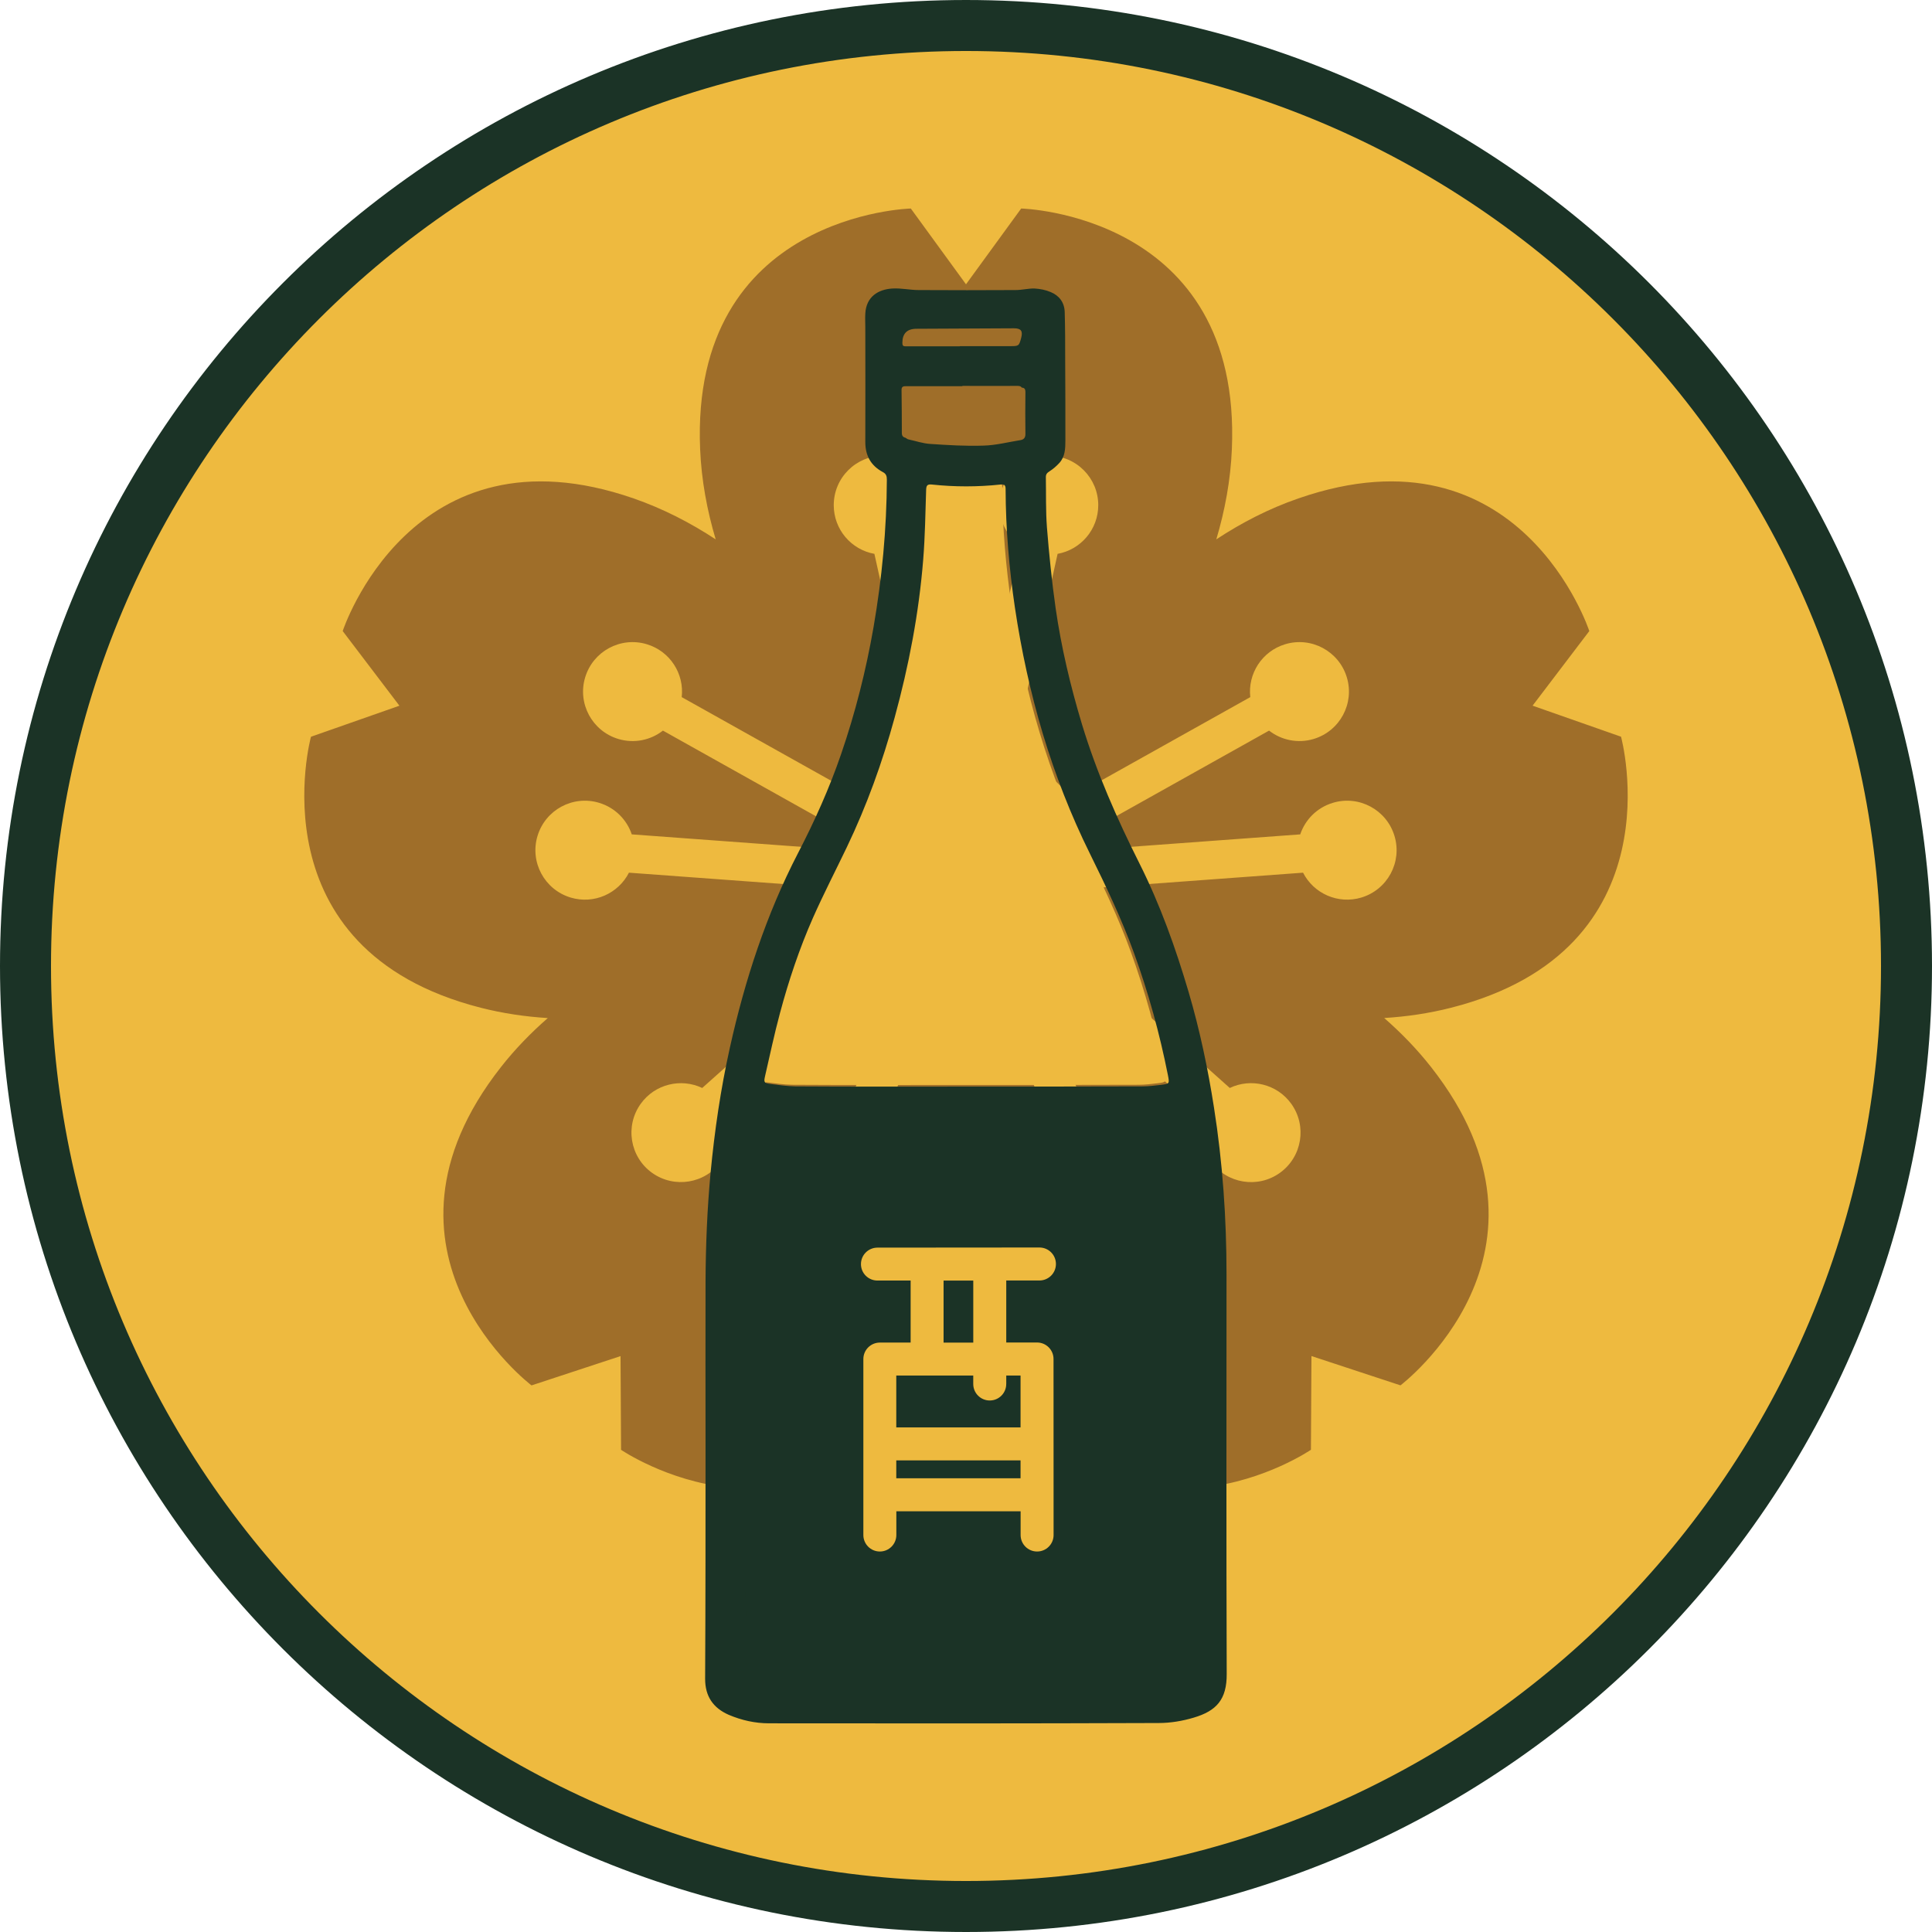
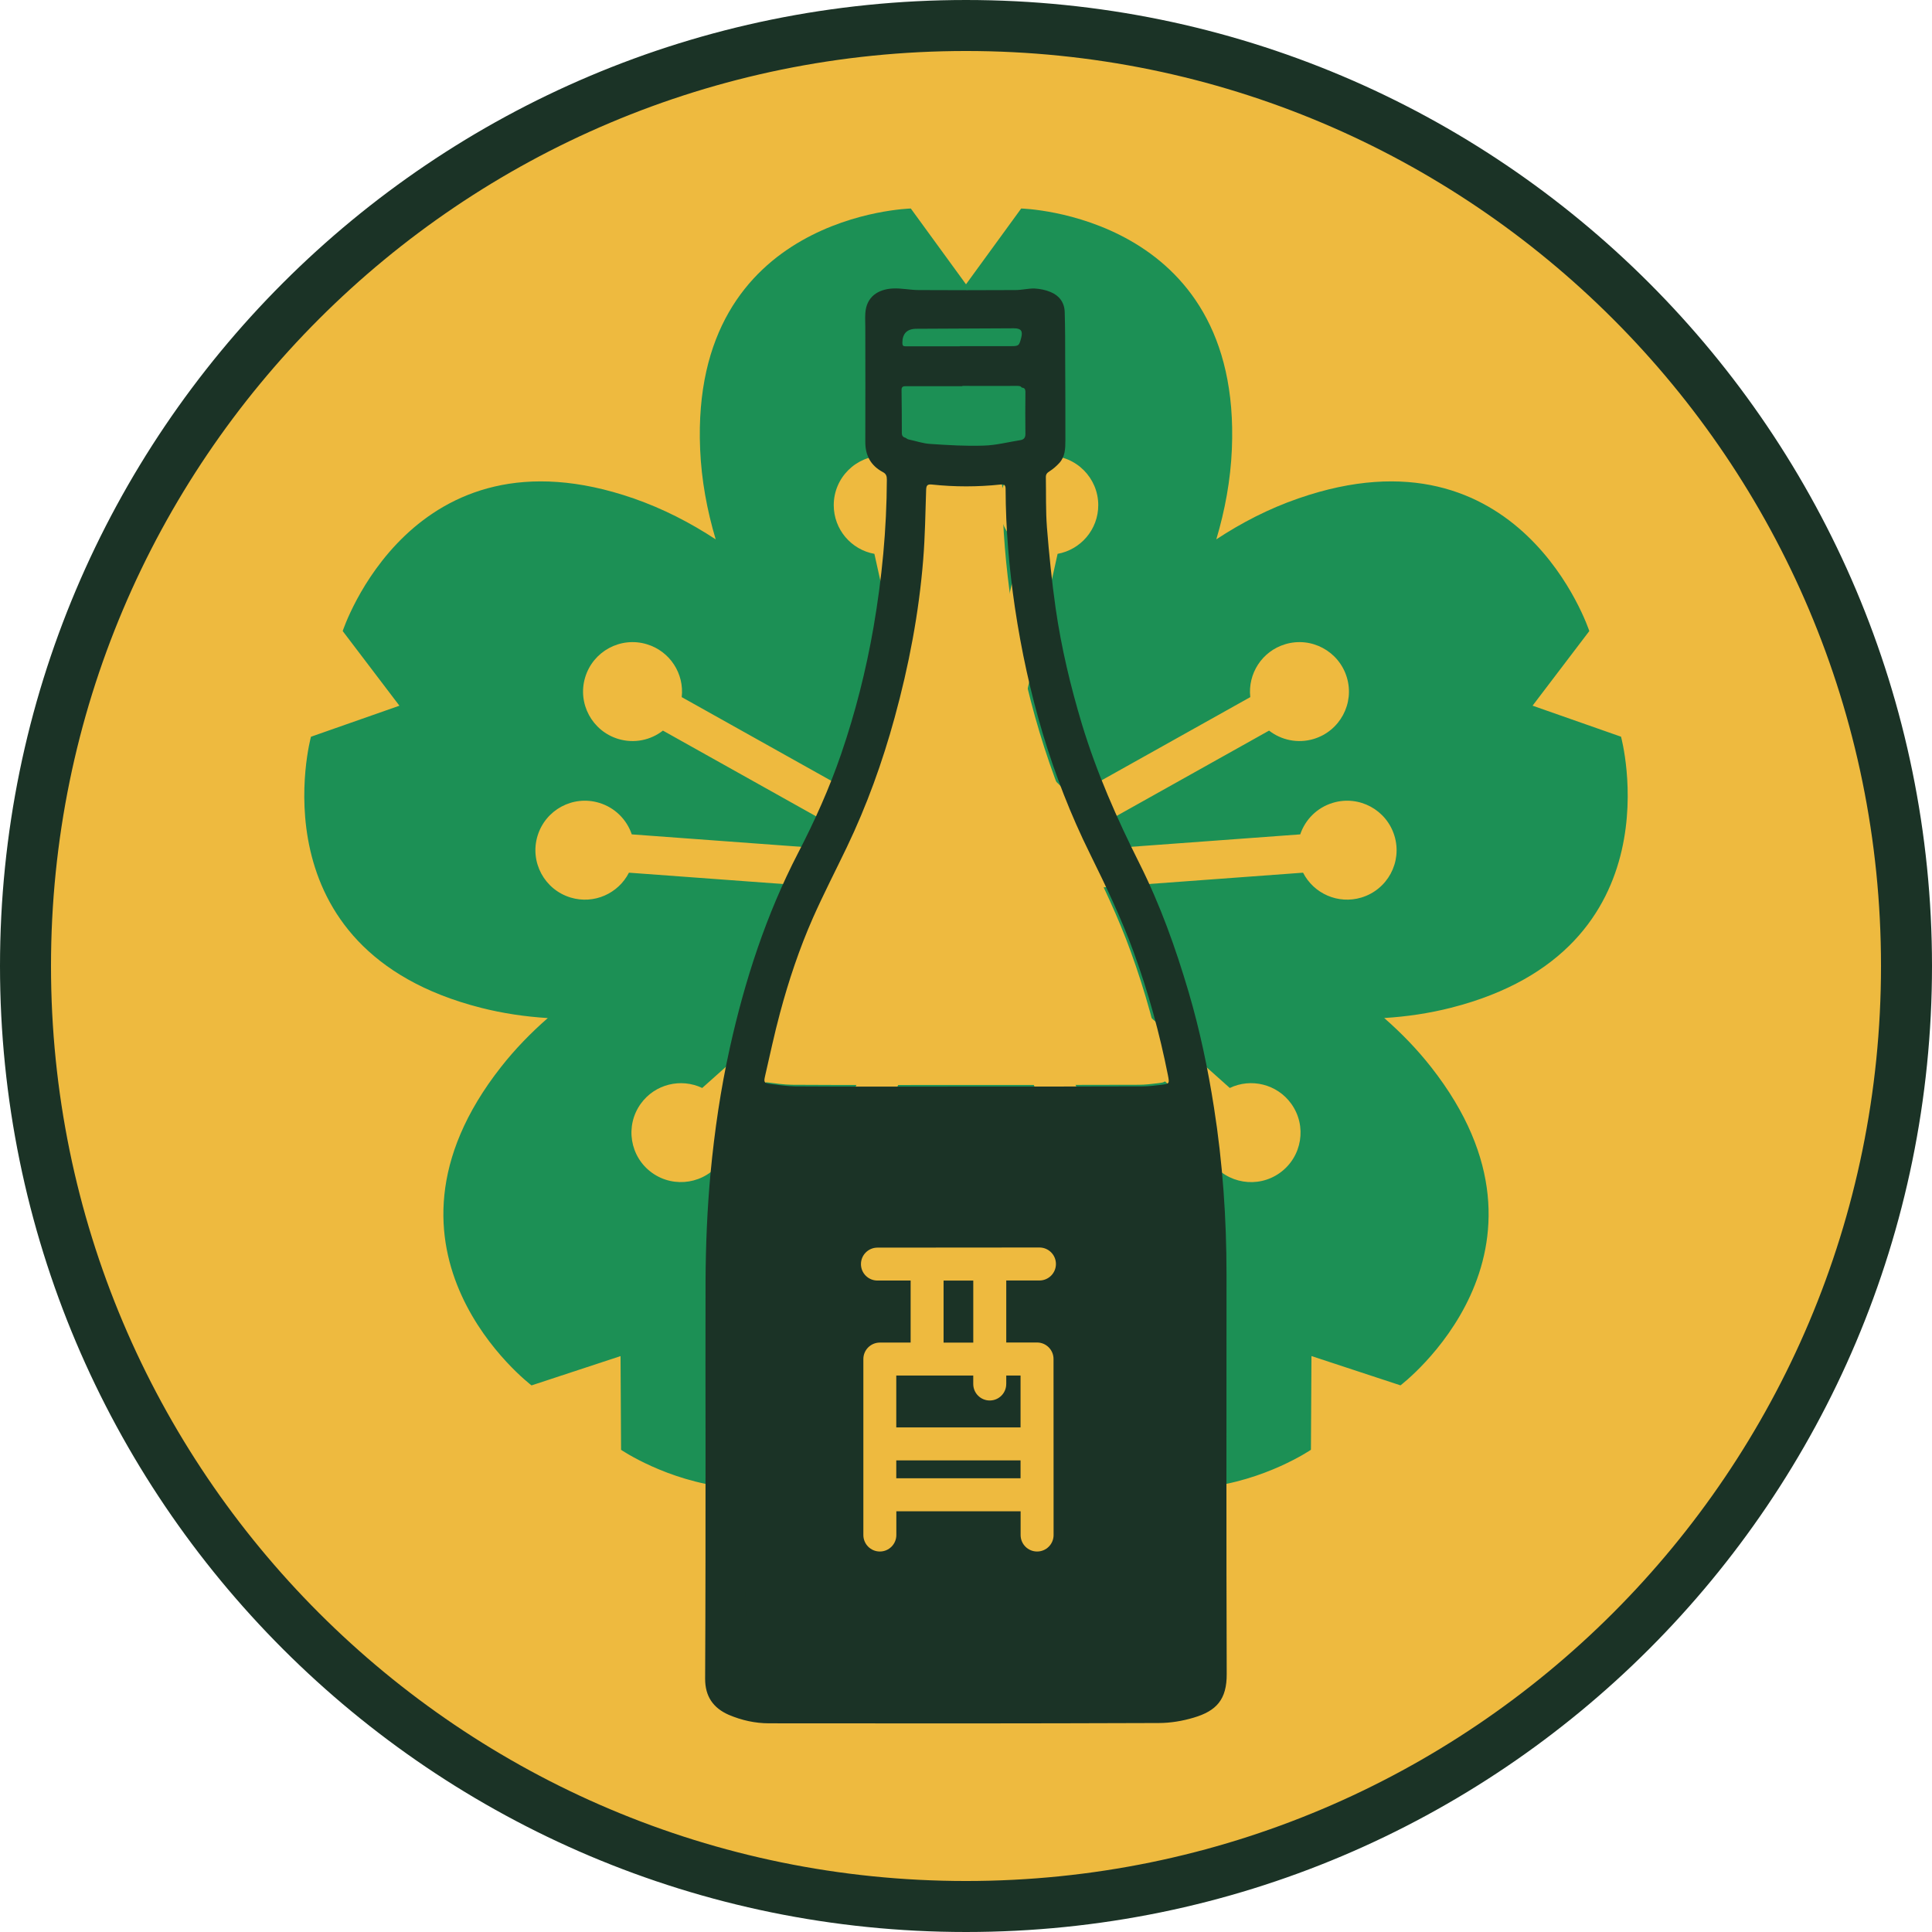
<svg xmlns="http://www.w3.org/2000/svg" width="924.4" height="924.4" id="Laag_1" data-name="Laag 1" viewBox="0 0 924.4 924.4">
  <defs>
    <style>
      .cls-1 {
        fill-rule: evenodd;
      }

      .cls-1, .cls-2 {
-         fill: #9F6E29;
+         fill: #1c9055;
      }

      .cls-3, .cls-4 {
        fill: #eeba3f;
      }

      .cls-4 {
        stroke-width: 24.4px;
      }

      .cls-4, .cls-5 {
        stroke: #1B3326;
        stroke-miterlimit: 10;
      }

      .cls-6, .cls-5 {
        fill: #1B3326;
      }

      .cls-5 {
        stroke-width: 4.79px;
      }
    </style>
  </defs>
  <path class="cls-4" d="M912.2,462.2c0,248.53-201.47,450-449.99,450S12.2,710.73,12.2,462.2,213.68,12.2,462.21,12.2s449.99,201.47,449.99,450Z" />
  <path class="cls-1" d="M462.22,628.25c4.27,10.7,9.53,21.04,15.96,30.85,61.87,94.17,149.06,34.57,149.06,34.57l.25-44.84,42.59,14.02s84.23-63.73,14.62-152.33c-6.76-8.6-14.31-16.36-22.4-23.43,10.73-.66,21.45-2.23,32.05-4.93,109.19-27.82,81.26-129.67,81.26-129.67l-42.32-14.85,27.14-35.7s-32.81-100.4-139.26-63.44c-14.02,4.85-27.06,11.57-39.21,19.57,4.15-13.92,6.83-28.36,7.45-43.17,4.78-112.59-100.81-115.13-100.81-115.13l-26.4,36.26-26.4-36.26s-105.58,2.54-100.81,115.13c.62,14.81,3.3,29.25,7.45,43.17-12.15-7.98-25.2-14.69-39.21-19.57-106.46-36.96-139.26,63.44-139.26,63.44l27.14,35.72-42.32,14.85s-27.93,101.85,81.26,129.67c10.6,2.7,21.31,4.27,32.05,4.93-8.09,7.07-15.65,14.83-22.4,23.43-69.61,88.62,14.62,152.33,14.62,152.33l42.59-14.02.25,44.84s87.2,59.59,149.08-34.59c6.43-9.78,11.69-20.13,15.96-30.83l.02-.02ZM422.6,218.05c13.06,0,23.66,10.6,23.66,23.66,0,7.98-3.94,15.02-10,19.31l21.35,96.13c1.51-.12,3.05-.17,4.6-.17s3.09.06,4.6.17l21.35-96.13c-6.06-4.29-10-11.34-10-19.31,0-13.08,10.6-23.66,23.66-23.66s23.66,10.6,23.66,23.66c0,11.63-8.39,21.29-19.45,23.29l-21.33,96.13c10.99,4.19,20.5,11.36,27.56,20.52l85.96-48.1c-1.26-11.16,5.57-21.95,16.71-25.31,12.52-3.77,25.72,3.34,29.49,15.86,3.77,12.5-3.34,25.7-15.86,29.47-7.63,2.29-15.53.54-21.35-4l-85.94,48.1c1.09,2.83,1.98,5.77,2.64,8.77l98.21-7.22c2.37-7.01,7.98-12.81,15.63-15.1,12.52-3.77,25.7,3.34,29.47,15.86,3.77,12.52-3.34,25.7-15.86,29.47-11.14,3.34-22.79-1.9-27.89-11.9l-98.22,7.22c-.8,11.12-4.46,21.43-10.29,30.22l73.45,65.57c10.13-4.85,22.61-1.9,29.41,7.55,7.63,10.6,5.22,25.39-5.4,33.04-10.6,7.63-25.39,5.22-33.04-5.4-4.66-6.48-5.57-14.52-3.16-21.53l-73.47-65.57c-2.35,1.96-4.83,3.77-7.45,5.38l38.82,90.52c7.42-.04,14.73,3.38,19.37,9.84,7.63,10.62,5.22,25.41-5.4,33.04-10.62,7.63-25.39,5.22-33.04-5.4-6.79-9.43-5.63-22.19,2.17-30.26l-38.82-90.5c-5.18,1.36-10.6,2.12-16.21,2.12s-11.05-.74-16.21-2.12l-38.82,90.5c7.8,8.08,8.97,20.81,2.19,30.26-7.65,10.6-22.42,13.03-33.04,5.4-10.6-7.63-13.03-22.42-5.4-33.04,4.66-6.46,11.98-9.88,19.37-9.84l38.82-90.52c-2.62-1.61-5.11-3.42-7.45-5.38l-73.47,65.57c2.41,7.01,1.49,15.04-3.16,21.53-7.63,10.6-22.42,13.01-33.04,5.4-10.62-7.63-13.03-22.42-5.4-33.04,6.79-9.45,19.26-12.38,29.41-7.55l73.45-65.57c-5.8-8.79-9.49-19.1-10.29-30.22l-98.22-7.22c-5.09,10-16.75,15.26-27.89,11.9-12.52-3.77-19.63-16.95-15.86-29.47,3.77-12.52,16.95-19.63,29.47-15.86,7.63,2.29,13.26,8.09,15.63,15.1l98.21,7.22c.66-3.03,1.55-5.94,2.64-8.77l-85.94-48.1c-5.84,4.56-13.72,6.29-21.35,4-12.52-3.77-19.63-16.97-15.86-29.47,3.77-12.52,16.97-19.63,29.49-15.86,11.14,3.34,17.98,14.15,16.71,25.31l85.96,48.1c7.07-9.16,16.58-16.33,27.56-20.52l-21.33-96.13c-11.06-1.98-19.45-11.65-19.45-23.29,0-13.08,10.6-23.66,23.66-23.66h.02Z" />
  <g>
    <path class="cls-5" d="M564.42,566.96c-.66-9.43-1.97-18.85-2.91-28.31-.14-1.69-.89-1.83-2.34-1.6-5.2.57-10.4,1.4-15.57,1.4-53.39.14-106.78.09-160.22.14-7.08,0-14.2-.09-21.05-1.97-1.46-.43-1.91.23-2.06,1.46-.23,1.83-.37,3.74-.57,5.57-3,23.34-4.54,46.79-4.54,70.36-.14,24.08-.14,48.22-.14,72.36h0s0,74.38,0,74.38c0,12.88,0,25.68-.09,38.53,0,2.34.8,3.51,3,3.89,3.09.43,6.23,1.17,9.28,1.17,59.96.09,119.91.09,179.91.09,5.48,0,10.97.09,16.45-1.46,2.4-.74,2.77-1.74,2.77-3.89-.09-26.68.14-53.3-.09-80.01-.51-50.68,1.74-101.44-1.83-152.11Z" />
    <path class="cls-3" d="M366.94,517.86c3.94.51,7.97,1.09,12,1.17,27.57.17,55.05.09,82.55.09h0c27.79,0,55.59,0,83.35-.09,3.09,0,6.06-.37,9.14-.74,4.03-.51,4.03-.57,3.23-4.68-3.94-19.88-9.28-39.33-16.23-58.42-5.91-16.31-13.37-31.88-21.05-47.45-18.42-37.22-29.77-76.7-35.91-117.75-2.77-18.8-4.4-37.65-4.46-56.67,0-1.83-.43-2.49-2.4-2.26-10.97,1.17-21.94,1.17-32.91,0-2.2-.23-2.63.51-2.71,2.49-.37,11.11-.51,22.22-1.4,33.34-2.06,25.68-6.88,50.9-13.68,75.7-5.86,21.37-13.31,42.05-22.88,62.02-5.4,11.26-11.11,22.31-16.17,33.71-6.51,14.77-11.63,30.05-15.8,45.62-2.71,10.03-4.83,20.2-7.17,30.28-.66,2.86-.43,3.23,2.49,3.66Z" />
    <path class="cls-6" d="M433.44,165.71h25.77v-.09h24.19c4.03,0,4.17-.09,5.2-3.94.89-3.37-.09-4.6-3.51-4.6-15.51.09-31.08.14-46.59.23q-6.74,0-6.74,6.8c0,1.31.43,1.6,1.69,1.6Z" />
    <path class="cls-6" d="M586.85,609.77c0-26.77-1.83-53.39-6-79.87-2.91-18.62-6.8-37.13-12.14-55.27-6.23-21.11-13.6-41.73-23.48-61.42-10.83-21.57-20.54-43.56-27.57-66.76-5.48-18.2-9.86-36.62-12.57-55.42-1.83-12.88-3.14-25.82-4.17-38.76-.6-7.97-.37-16.03-.51-23.99,0-1.37.57-2.03,1.74-2.77,1.74-1.11,3.34-2.49,4.74-4.03,2.71-3,2.86-6.8,2.86-10.6,0-12.85,0-25.65-.09-38.53,0-7.74,0-15.43-.23-23.11-.17-4.6-2.66-7.83-6.74-9.51-2.4-1.03-5.11-1.54-7.74-1.69-3-.06-5.97.74-9.06.74-15.43.09-30.94.09-46.36,0-4.08,0-8.26-.97-12.43-.74-6.86.37-12.65,3.88-13.08,12-.14,2.2,0,4.31,0,6.51,0,18.37.09,36.65,0,54.93,0,6.51,2.63,11.31,8.4,14.4,1.54.8,1.91,1.89,1.91,3.57-.09,23.77-2.34,47.25-6.37,70.64-3.6,20.71-8.71,40.88-15.51,60.7-5.63,16.4-12.65,32.02-20.62,47.39-15.23,29.45-25.45,60.81-32.62,93.15-4.4,19.77-7.31,39.71-9.23,59.9-1.6,17.2-2.31,34.45-2.4,51.7-.09,26.31,0,52.56,0,78.9h0c0,37.14,0,74.22-.2,111.44,0,8.34,3.8,13.91,11.26,17.2,6.2,2.63,12.63,4.08,19.37,4.08,62.07.09,124.23.09,186.39-.14,5.63,0,11.4-.97,16.74-2.57,10.83-3.2,15.88-8.63,15.8-20.91-.23-63.7-.09-127.46-.09-191.16ZM435.13,185.58h26.91v-.14h0c8.77,0,17.62.06,26.25,0,1.77,0,2.34.43,2.34,2.26-.09,6.66-.09,13.31,0,19.97,0,1.74-.74,2.63-2.34,2.91-5.94.94-11.8,2.49-17.71,2.63-8.48.29-16.97-.23-25.45-.8-3.43-.2-6.8-1.37-10.23-2.11-1.26-.29-1.83-.94-1.83-2.34,0-6.88-.06-13.74-.14-20.62,0-1.66.94-1.74,2.2-1.74ZM366.03,514.99c2.34-10.08,4.46-20.25,7.17-30.28,4.17-15.57,9.28-30.85,15.8-45.62,5.06-11.4,10.77-22.45,16.17-33.71,9.57-19.97,17.03-40.65,22.88-62.02,6.8-24.8,11.63-50.02,13.68-75.7.89-11.11,1.03-22.22,1.4-33.34.09-1.97.51-2.71,2.71-2.49,10.97,1.17,21.94,1.17,32.91,0,1.97-.23,2.4.43,2.4,2.26.06,19.02,1.69,37.88,4.46,56.67,6.14,41.05,17.48,80.53,35.91,117.75,7.68,15.57,15.14,31.14,21.05,47.45,6.94,19.08,12.28,38.53,16.23,58.42.8,4.11.8,4.17-3.23,4.68-3.09.37-6.06.74-9.14.74-27.76.09-55.56.09-83.35.09h0c-27.51,0-54.99.09-82.55-.09-4.03-.09-8.06-.66-12-1.17-2.91-.43-3.14-.8-2.49-3.66ZM567.83,719.87c.23,26.71,0,53.33.09,80.01,0,2.14-.37,3.14-2.77,3.89-5.48,1.54-10.97,1.46-16.45,1.46-59.99,0-119.95,0-179.91-.09-3.06,0-6.2-.74-9.28-1.17-2.2-.37-3-1.54-3-3.89.09-12.85.09-25.65.09-38.53v-74.39h0c0-24.14,0-48.27.14-72.35,0-23.57,1.54-47.02,4.54-70.36.2-1.83.34-3.74.57-5.57.14-1.23.6-1.89,2.06-1.46,6.86,1.89,13.97,1.97,21.05,1.97,53.44-.06,106.83,0,160.22-.14,5.17,0,10.37-.83,15.57-1.4,1.46-.23,2.2-.09,2.34,1.6.94,9.46,2.26,18.88,2.91,28.31,3.57,50.68,1.31,101.44,1.83,152.11Z" />
    <path class="cls-3" d="M497.34,612.67c4.36,0,7.89-3.53,7.89-7.89s-3.53-7.89-7.89-7.89l-77.51.06c-4.36,0-7.89,3.53-7.89,7.89s3.53,7.86,7.89,7.86h0s15.88,0,15.88,0v29.68h-14.73c-4.36,0-7.89,3.53-7.89,7.89v84.19c0,4.36,3.53,7.89,7.89,7.89s7.89-3.53,7.89-7.89v-11.36h59.46v11.36c0,4.36,3.53,7.89,7.89,7.89s7.89-3.53,7.89-7.89l-.03-84.23c0-4.36-3.53-7.89-7.89-7.89h-14.73v-29.68h15.88ZM451.47,612.71h14.21v29.68h-14.21v-29.68ZM488.3,707.3h-59.46v-8.54h59.46v8.54ZM481.46,662.2v-4.05h6.84v24.82h-59.46v-24.82h36.83v4.05c0,4.36,3.53,7.89,7.89,7.89s7.89-3.53,7.89-7.89Z" />
    <g>
      <path class="cls-2" d="M433.33,209.5c3.43.74,6.8,1.91,10.23,2.11,8.48.57,16.97,1.09,25.45.8,5.91-.14,11.77-1.69,17.71-2.63,1.6-.29,2.34-1.17,2.34-2.91-.09-6.66-.09-13.31,0-19.97,0-1.83-.57-2.26-2.34-2.26-8.63.06-17.48,0-26.25,0h0v.14h-26.91c-1.26,0-2.2.09-2.2,1.74.09,6.88.14,13.74.14,20.62,0,1.4.57,2.06,1.83,2.34Z" />
      <path class="cls-2" d="M438.5,157.31c15.51-.09,31.08-.14,46.59-.23,3.43,0,4.4,1.23,3.51,4.6-1.03,3.86-1.17,3.94-5.2,3.94h-24.19v.09h-25.77c-1.26,0-1.69-.29-1.69-1.6q0-6.8,6.74-6.8Z" />
    </g>
  </g>
</svg>
